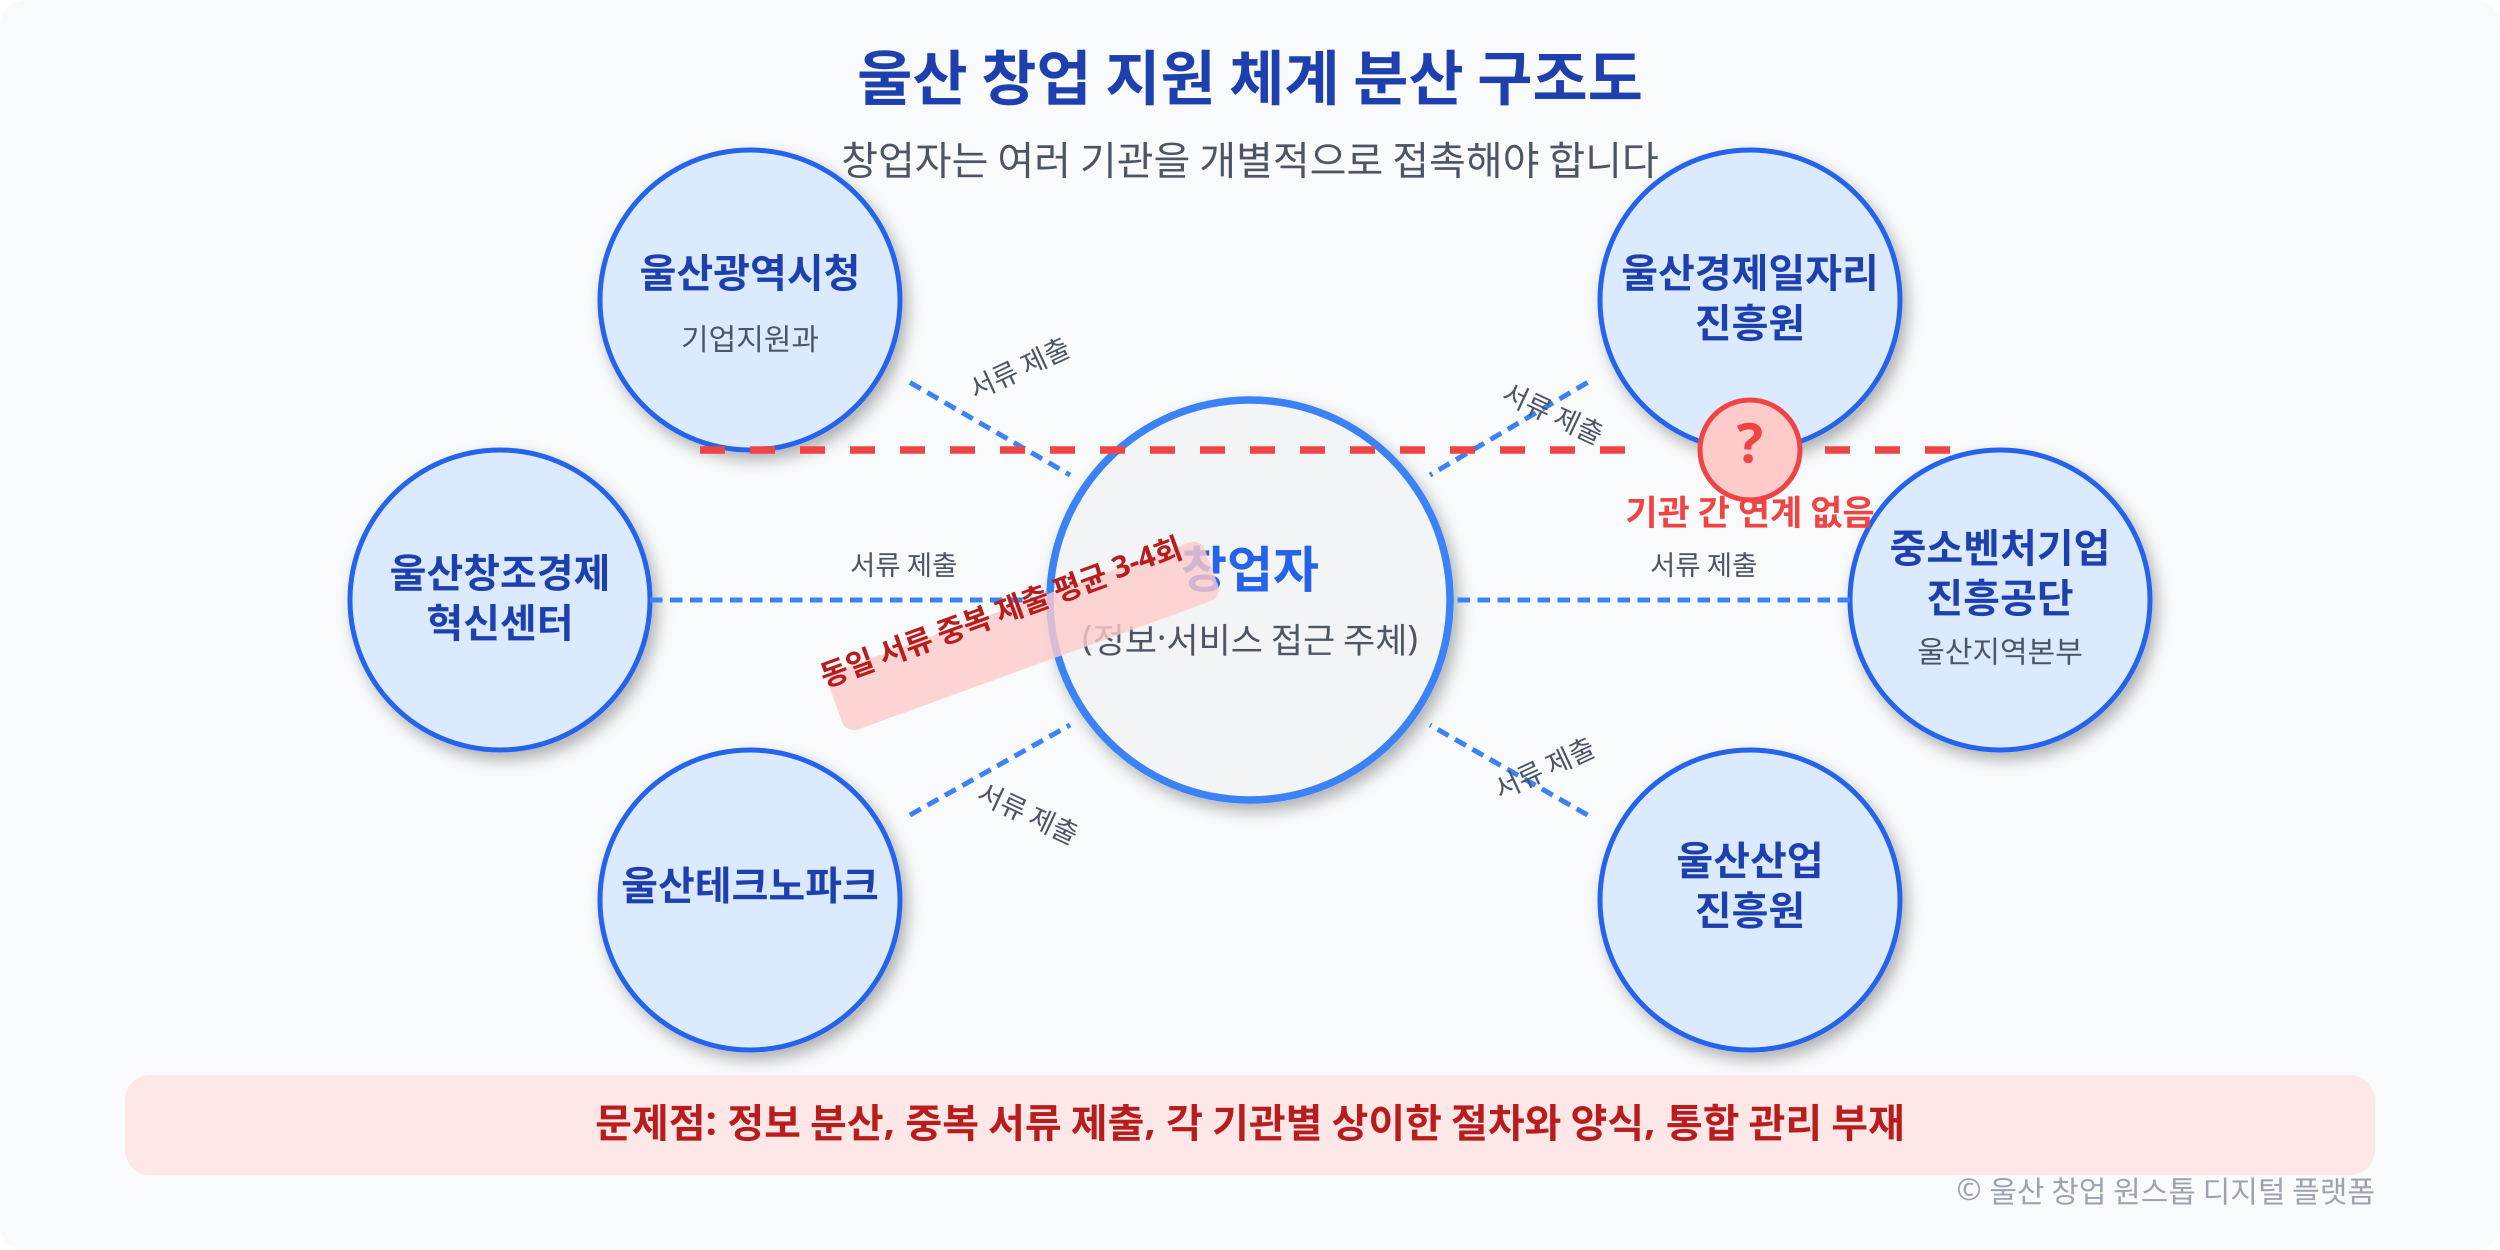
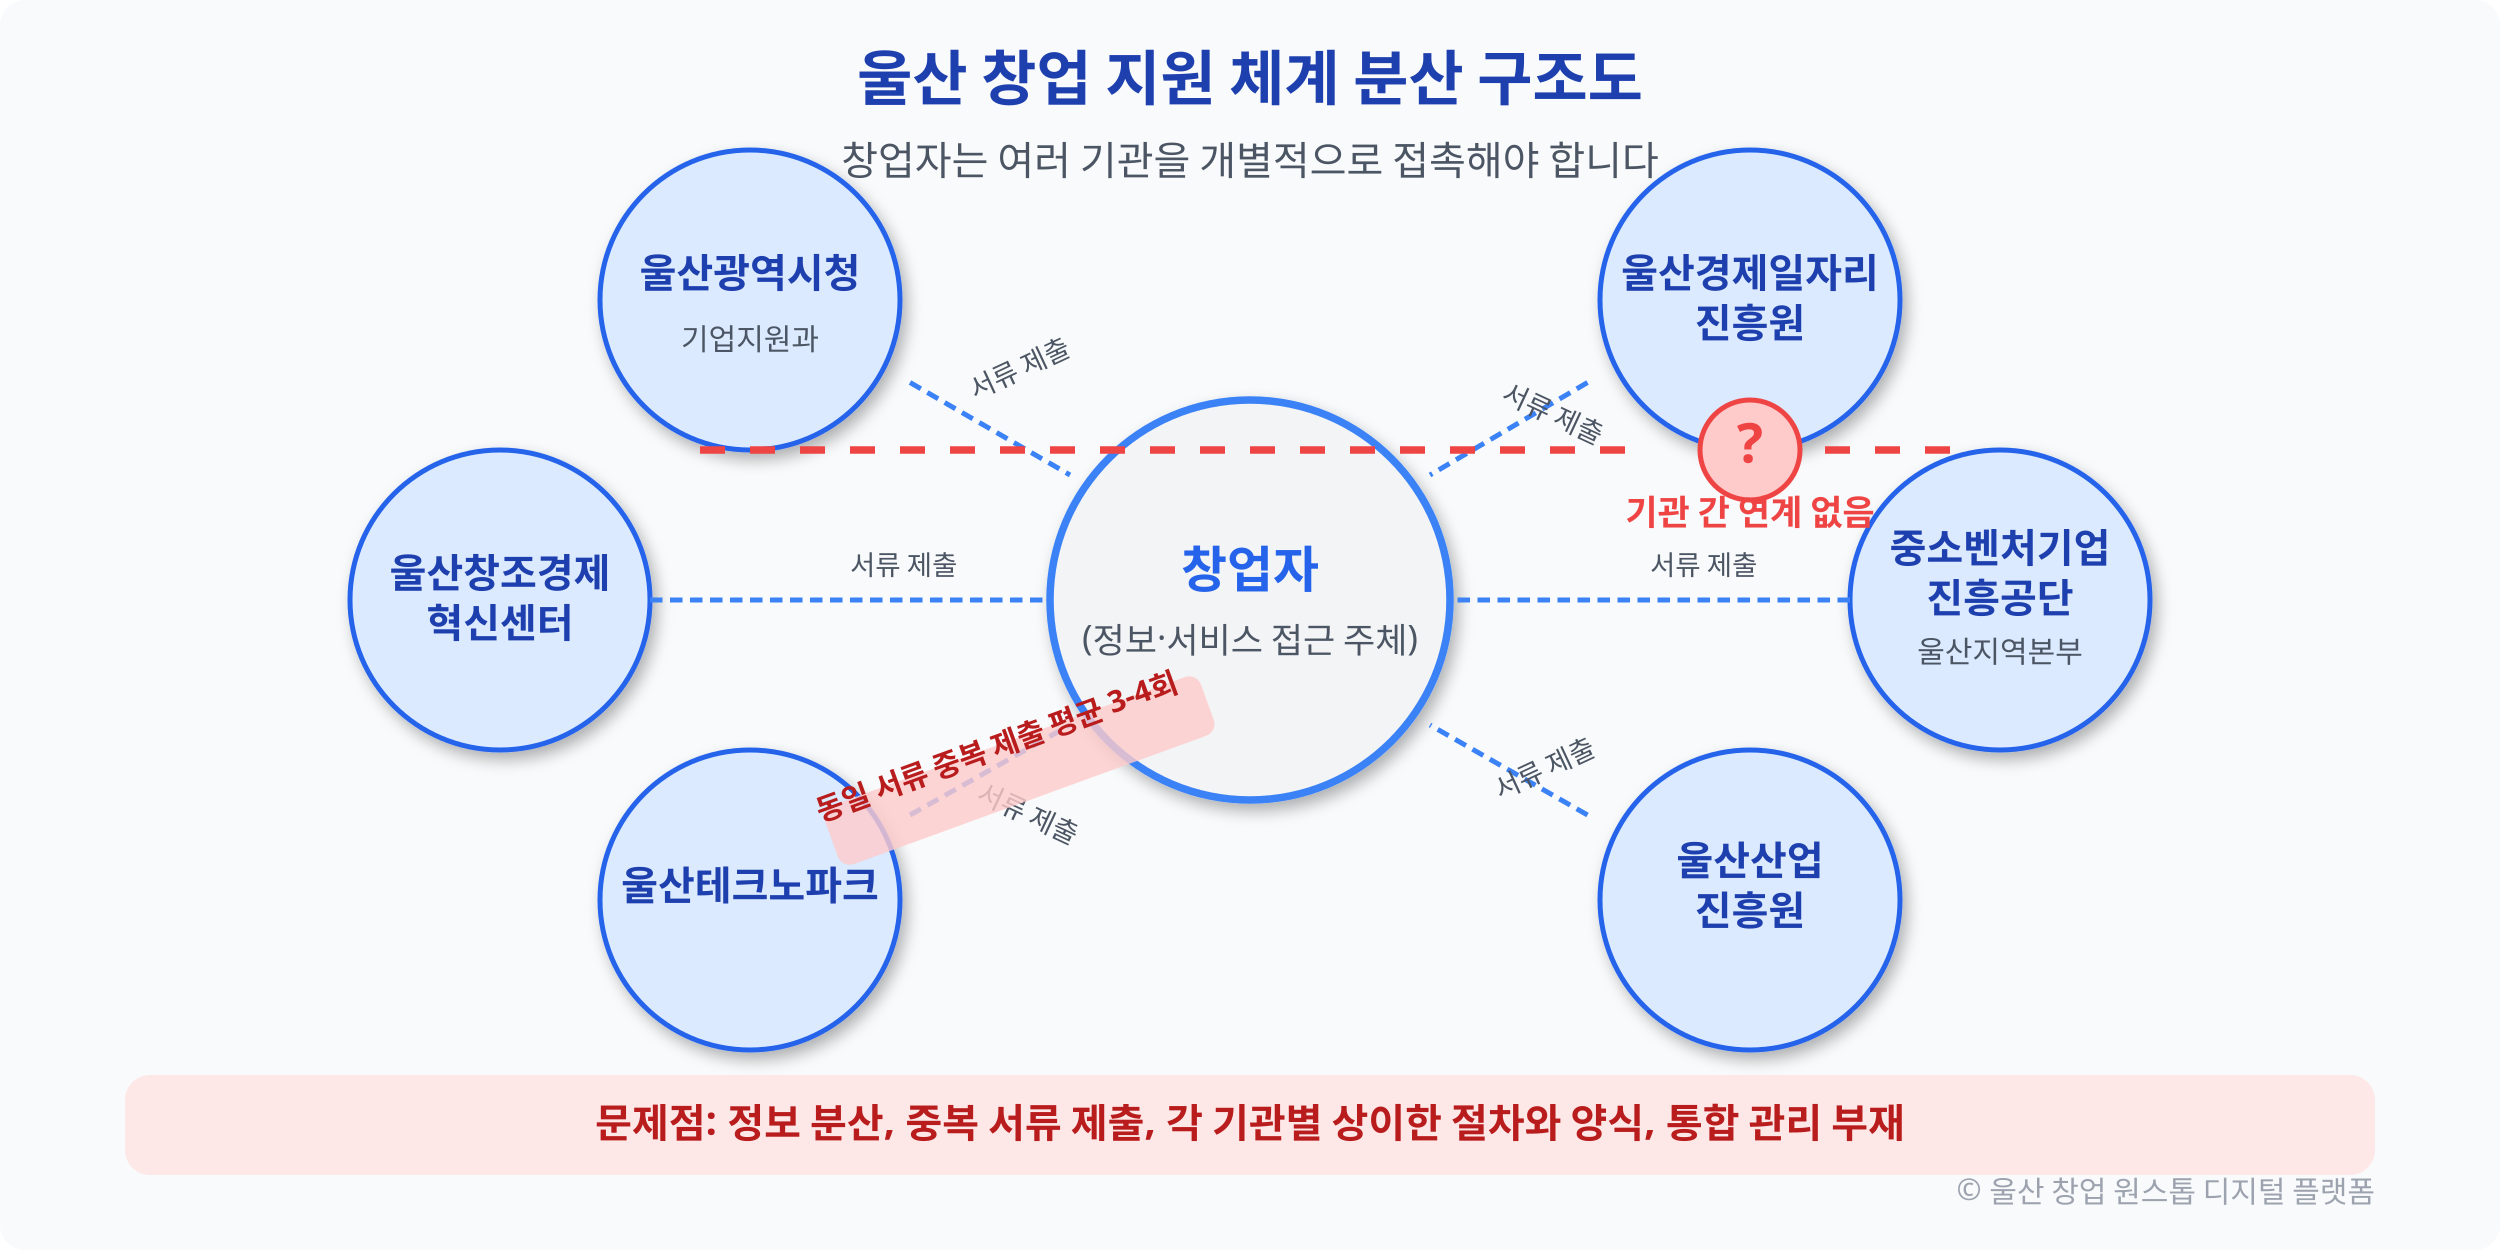
<svg xmlns="http://www.w3.org/2000/svg" width="1000" height="500" viewBox="0 0 1000 500">
  <defs>
    <filter id="shadow" x="-10%" y="-10%" width="120%" height="120%">
      <feDropShadow dx="2" dy="3" stdDeviation="3" flood-opacity="0.3" />
    </filter>
  </defs>
  <rect x="0" y="0" width="1000" height="500" fill="#f9fafb" rx="10" ry="10" />
  <text x="500" y="40" font-family="'Noto Sans KR', sans-serif" font-size="24" font-weight="bold" text-anchor="middle" fill="#1e40af">울산 창업 지원 체계 분산 구조도</text>
  <text x="500" y="70" font-family="'Noto Sans KR', sans-serif" font-size="16" text-anchor="middle" fill="#4b5563">창업자는 여러 기관을 개별적으로 접촉해야 합니다</text>
  <circle cx="500" cy="240" r="80" fill="#f3f4f6" stroke="#3b82f6" stroke-width="3" filter="url(#shadow)" />
  <text x="500" y="235" font-family="'Noto Sans KR', sans-serif" font-size="20" font-weight="bold" text-anchor="middle" fill="#2563eb">창업자</text>
  <text x="500" y="260" font-family="'Noto Sans KR', sans-serif" font-size="14" text-anchor="middle" fill="#4b5563">(정보·서비스 접근 주체)</text>
  <circle cx="300" cy="120" r="60" fill="#dbeafe" stroke="#2563eb" stroke-width="2" filter="url(#shadow)" />
  <text x="300" y="115" font-family="'Noto Sans KR', sans-serif" font-size="16" font-weight="bold" text-anchor="middle" fill="#1e40af">울산광역시청</text>
  <text x="300" y="140" font-family="'Noto Sans KR', sans-serif" font-size="12" text-anchor="middle" fill="#4b5563">기업지원과</text>
  <line x1="364" y1="153" x2="428" y2="190" stroke="#3b82f6" stroke-width="2" stroke-dasharray="5,3" />
  <text x="390" y="160" font-family="'Noto Sans KR', sans-serif" font-size="11" fill="#4b5563" transform="rotate(-25, 390, 160)">서류 제출</text>
  <circle cx="700" cy="120" r="60" fill="#dbeafe" stroke="#2563eb" stroke-width="2" filter="url(#shadow)" />
  <text x="700" y="115" font-family="'Noto Sans KR', sans-serif" font-size="16" font-weight="bold" text-anchor="middle" fill="#1e40af">울산경제일자리</text>
  <text x="700" y="135" font-family="'Noto Sans KR', sans-serif" font-size="16" font-weight="bold" text-anchor="middle" fill="#1e40af">진흥원</text>
  <line x1="635" y1="153" x2="572" y2="190" stroke="#3b82f6" stroke-width="2" stroke-dasharray="5,3" />
  <text x="600" y="160" font-family="'Noto Sans KR', sans-serif" font-size="11" fill="#4b5563" transform="rotate(25, 600, 160)">서류 제출</text>
  <circle cx="200" cy="240" r="60" fill="#dbeafe" stroke="#2563eb" stroke-width="2" filter="url(#shadow)" />
  <text x="200" y="235" font-family="'Noto Sans KR', sans-serif" font-size="16" font-weight="bold" text-anchor="middle" fill="#1e40af">울산창조경제</text>
  <text x="200" y="255" font-family="'Noto Sans KR', sans-serif" font-size="16" font-weight="bold" text-anchor="middle" fill="#1e40af">혁신센터</text>
  <line x1="260" y1="240" x2="420" y2="240" stroke="#3b82f6" stroke-width="2" stroke-dasharray="5,3" />
  <text x="340" y="230" font-family="'Noto Sans KR', sans-serif" font-size="11" fill="#4b5563">서류 제출</text>
  <circle cx="800" cy="240" r="60" fill="#dbeafe" stroke="#2563eb" stroke-width="2" filter="url(#shadow)" />
  <text x="800" y="225" font-family="'Noto Sans KR', sans-serif" font-size="16" font-weight="bold" text-anchor="middle" fill="#1e40af">중소벤처기업</text>
  <text x="800" y="245" font-family="'Noto Sans KR', sans-serif" font-size="16" font-weight="bold" text-anchor="middle" fill="#1e40af">진흥공단</text>
  <text x="800" y="265" font-family="'Noto Sans KR', sans-serif" font-size="12" text-anchor="middle" fill="#4b5563">울산지역본부</text>
  <line x1="740" y1="240" x2="580" y2="240" stroke="#3b82f6" stroke-width="2" stroke-dasharray="5,3" />
  <text x="660" y="230" font-family="'Noto Sans KR', sans-serif" font-size="11" fill="#4b5563">서류 제출</text>
  <circle cx="300" cy="360" r="60" fill="#dbeafe" stroke="#2563eb" stroke-width="2" filter="url(#shadow)" />
  <text x="300" y="360" font-family="'Noto Sans KR', sans-serif" font-size="16" font-weight="bold" text-anchor="middle" fill="#1e40af">울산테크노파크</text>
  <line x1="364" y1="326" x2="428" y2="290" stroke="#3b82f6" stroke-width="2" stroke-dasharray="5,3" />
  <text x="390" y="320" font-family="'Noto Sans KR', sans-serif" font-size="11" fill="#4b5563" transform="rotate(25, 390, 320)">서류 제출</text>
  <circle cx="700" cy="360" r="60" fill="#dbeafe" stroke="#2563eb" stroke-width="2" filter="url(#shadow)" />
  <text x="700" y="350" font-family="'Noto Sans KR', sans-serif" font-size="16" font-weight="bold" text-anchor="middle" fill="#1e40af">울산산업</text>
  <text x="700" y="370" font-family="'Noto Sans KR', sans-serif" font-size="16" font-weight="bold" text-anchor="middle" fill="#1e40af">진흥원</text>
  <line x1="635" y1="326" x2="572" y2="290" stroke="#3b82f6" stroke-width="2" stroke-dasharray="5,3" />
  <text x="600" y="320" font-family="'Noto Sans KR', sans-serif" font-size="11" fill="#4b5563" transform="rotate(-25, 600, 320)">서류 제출</text>
  <rect x="50" y="430" width="900" height="40" rx="10" ry="10" fill="#fee2e2" opacity="0.8" />
  <text x="500" y="455" font-family="'Noto Sans KR', sans-serif" font-size="16" font-weight="bold" text-anchor="middle" fill="#b91c1c">문제점: 정보 분산, 중복 서류 제출, 각 기관별 상이한 절차와 양식, 통합 관리 부재</text>
  <line x1="280" y1="180" x2="650" y2="180" stroke="#ef4444" stroke-width="3" stroke-dasharray="10,10" />
  <line x1="730" y1="180" x2="790" y2="180" stroke="#ef4444" stroke-width="3" stroke-dasharray="10,10" />
  <circle cx="700" cy="180" r="20" fill="#fecaca" stroke="#ef4444" stroke-width="2" />
  <text x="700" y="185" font-family="'Noto Sans KR', sans-serif" font-size="22" font-weight="bold" text-anchor="middle" fill="#ef4444">?</text>
  <text x="700" y="210" font-family="'Noto Sans KR', sans-serif" font-size="14" font-weight="bold" text-anchor="middle" fill="#ef4444">기관 간 연계 없음</text>
-   <rect x="330" y="270" width="160" height="25" rx="5" ry="5" fill="#fecaca" opacity="0.8" transform="rotate(-20, 330, 270)" />
-   <text x="330" y="275" font-family="'Noto Sans KR', sans-serif" font-size="12" font-weight="bold" fill="#b91c1c" transform="rotate(-20, 330, 275)">동일 서류 중복 제출 평균 3-4회</text>
+   <rect x="310" y="320" width="160" height="25" rx="5" ry="5" fill="#fecaca" opacity="0.8" transform="rotate(-20, 330, 270)" />
+   <text x="310" y="325" font-family="'Noto Sans KR', sans-serif" font-size="12" font-weight="bold" fill="#b91c1c" transform="rotate(-20, 330, 275)">동일 서류 중복 제출 평균 3-4회</text>
  <text x="950" y="480" font-family="'Noto Sans KR', sans-serif" font-size="12" text-anchor="end" fill="#9ca3af">© 울산 창업 원스톱 디지털 플랫폼</text>
</svg>
